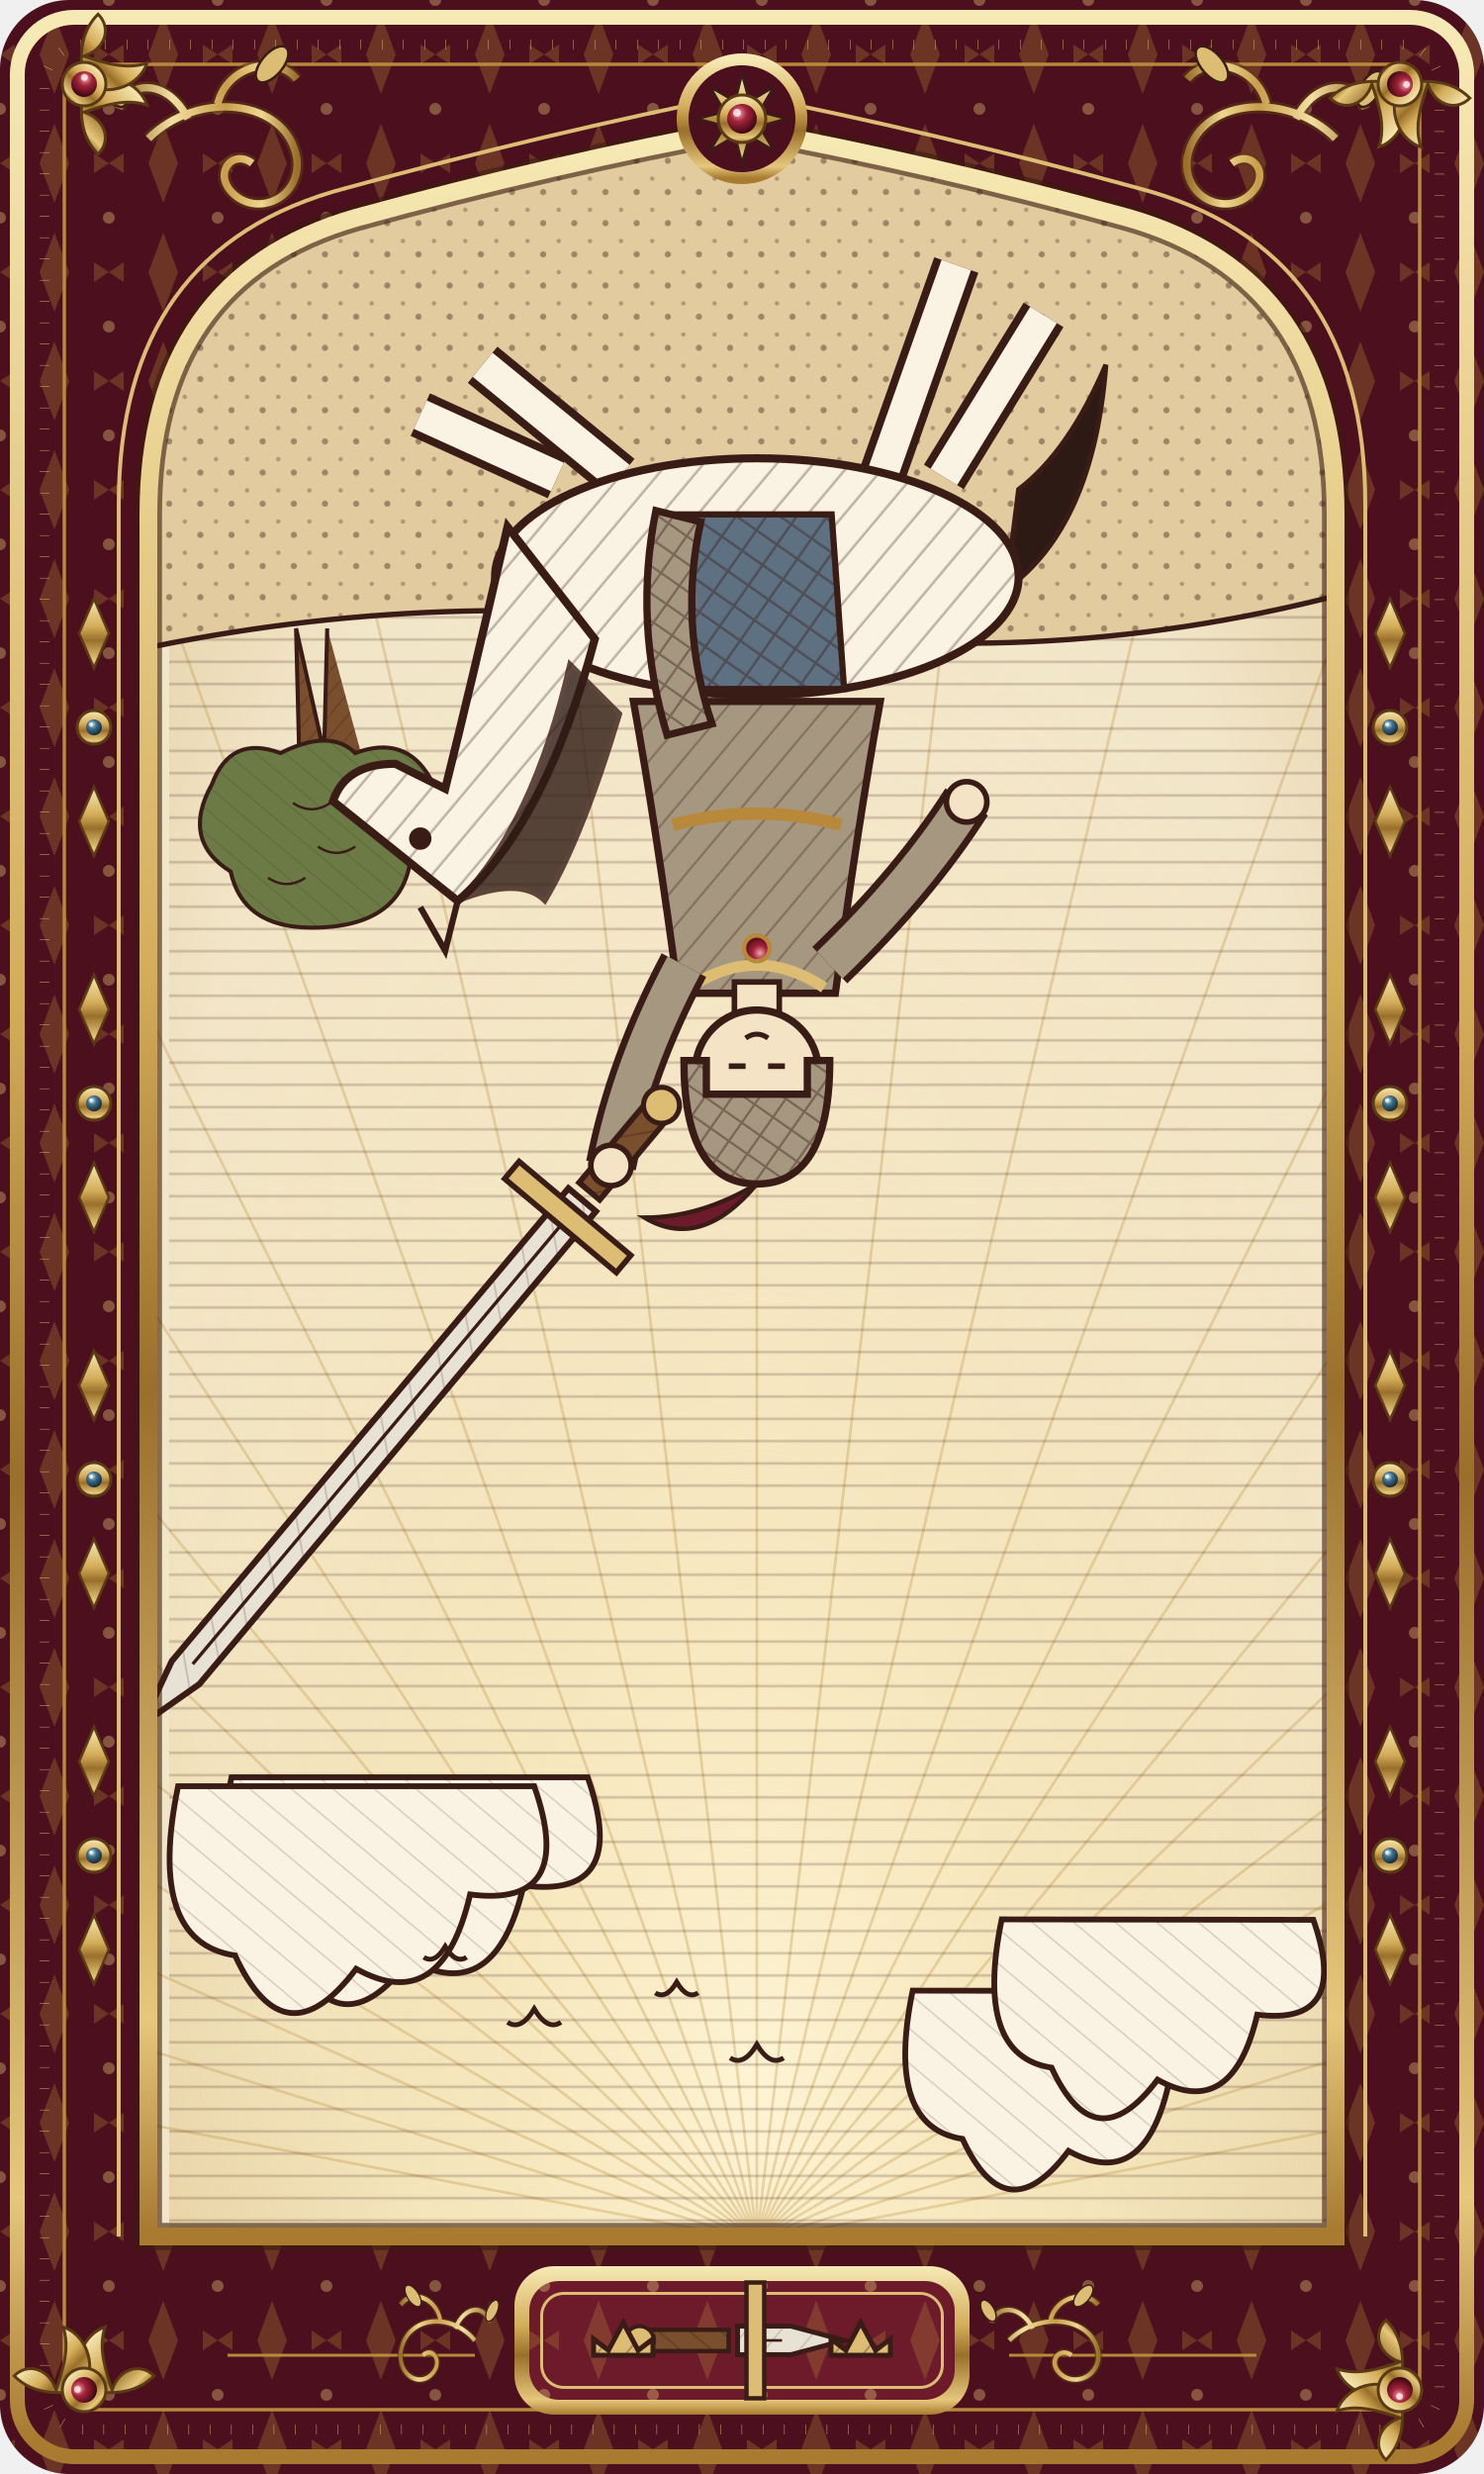
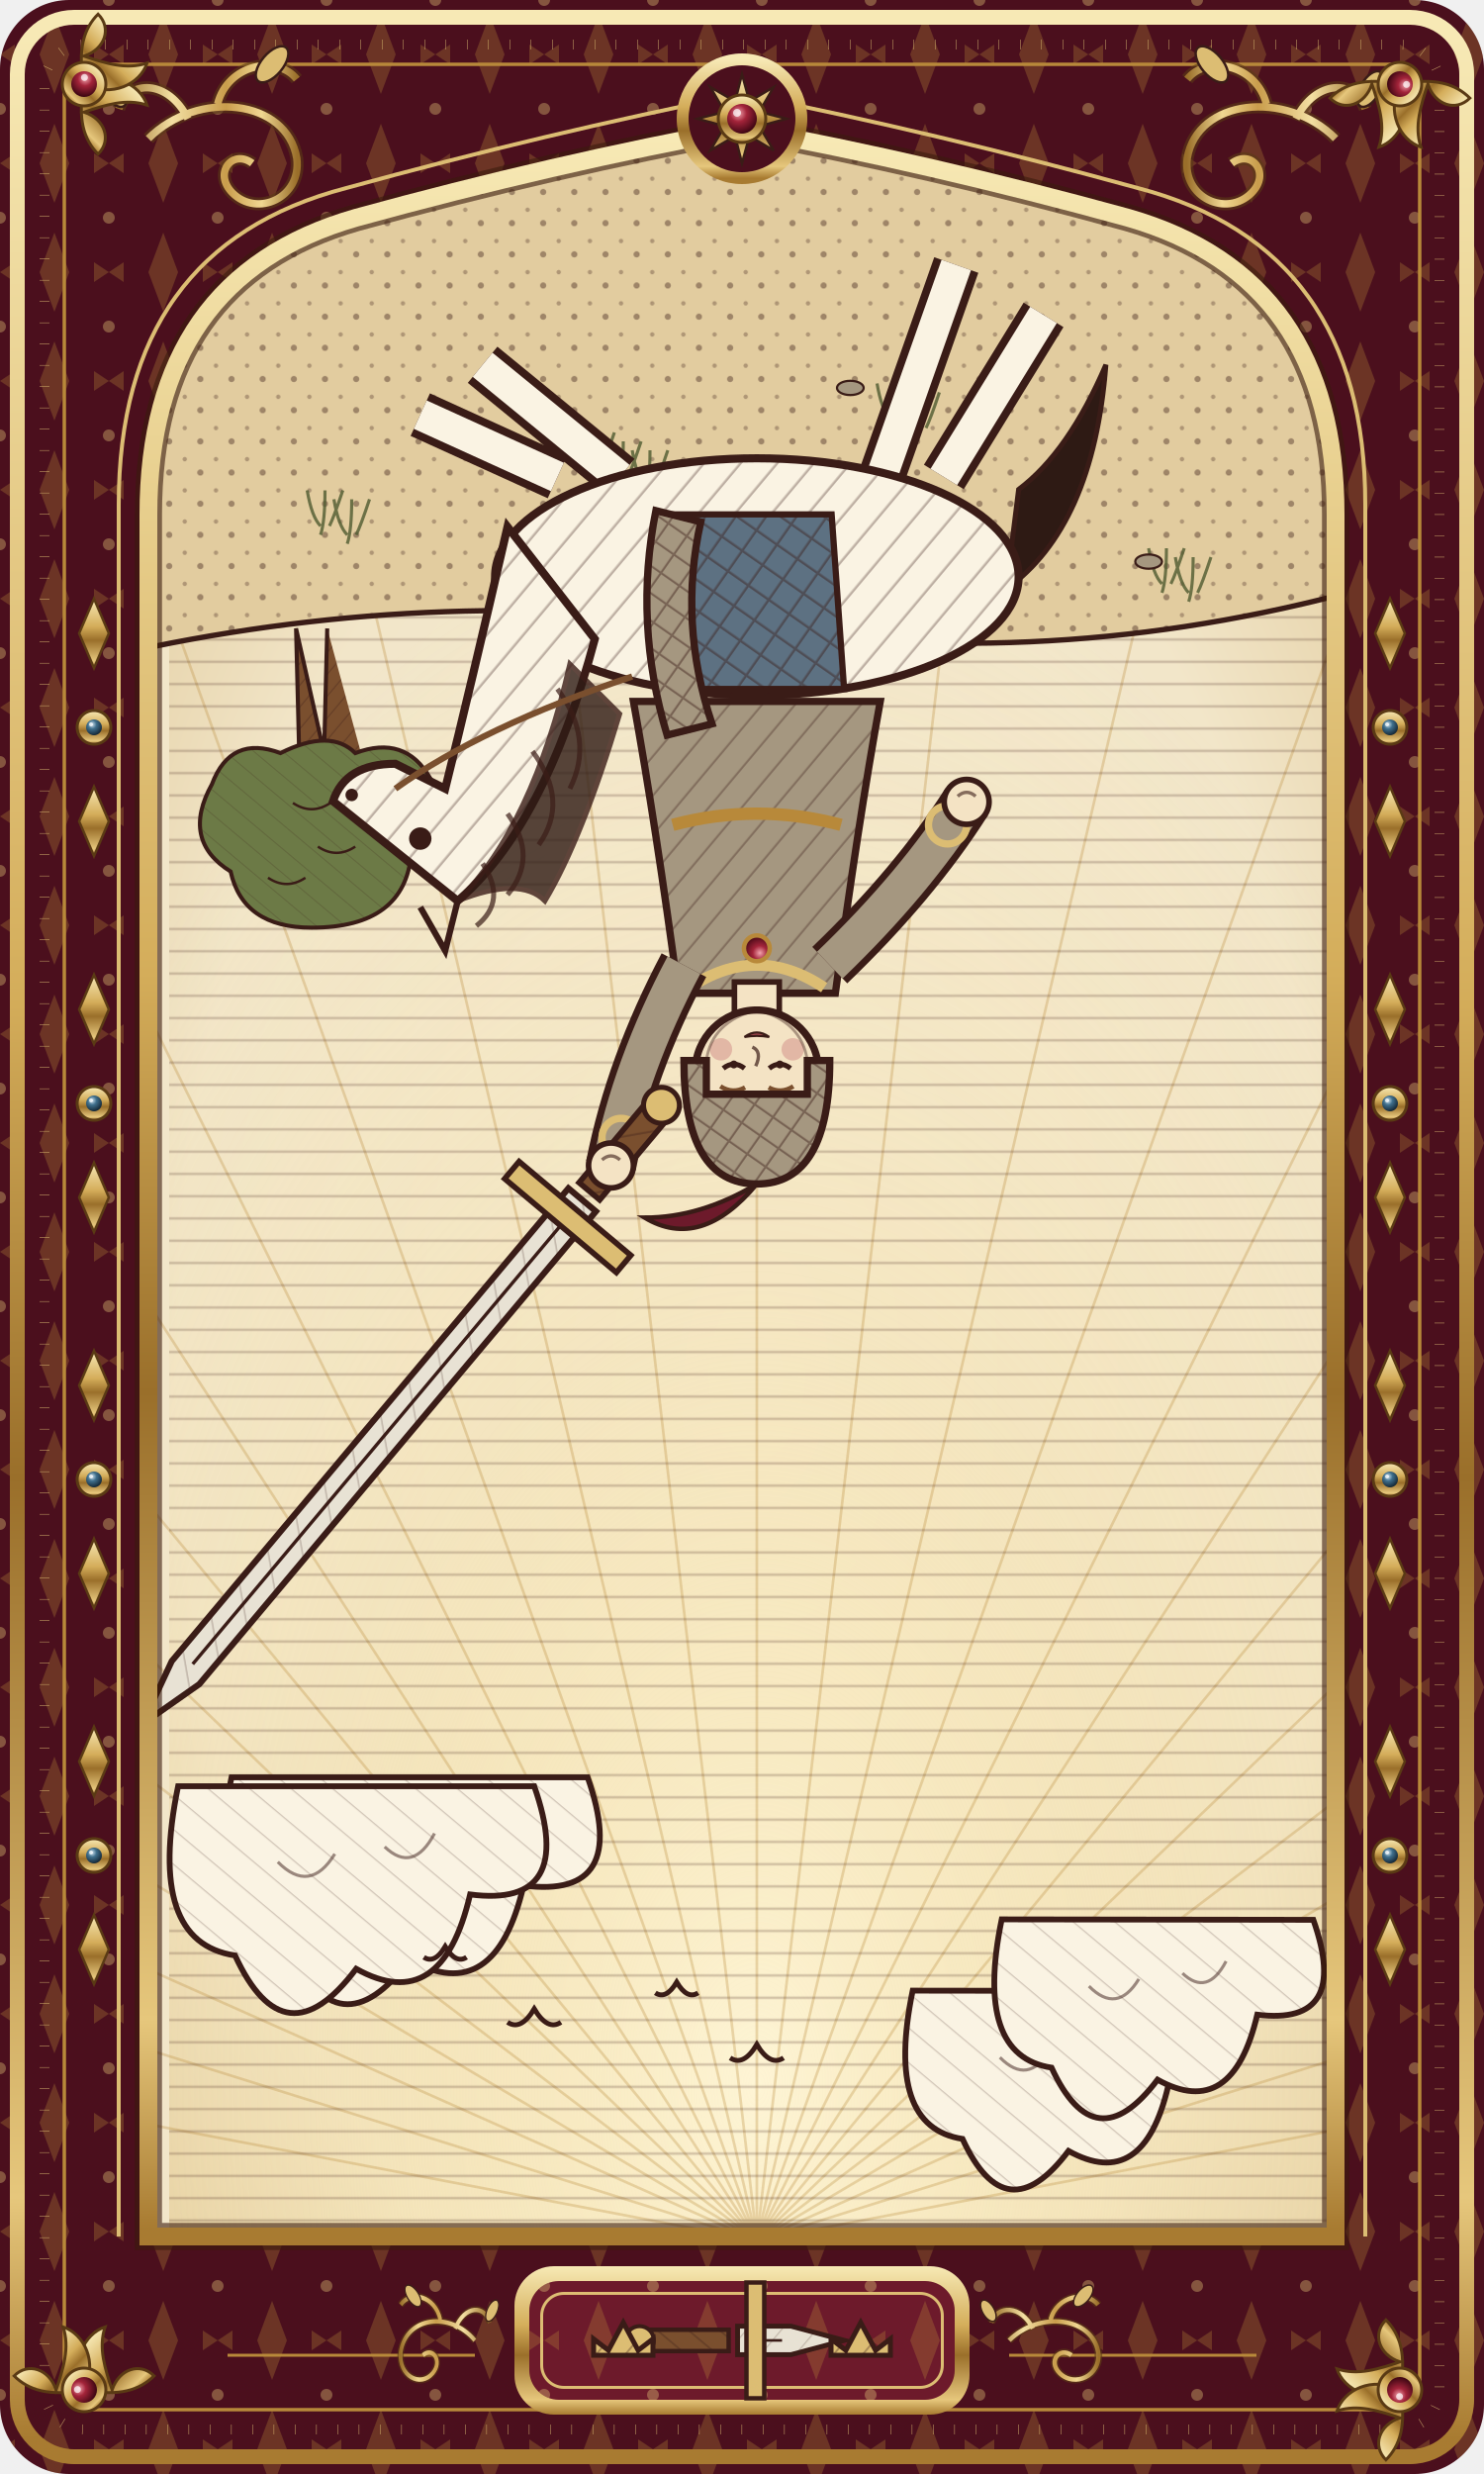
<svg xmlns="http://www.w3.org/2000/svg" width="300" height="500" viewBox="0 0 300 500">
  <defs>
    <pattern id="h" width="4.5" height="4.5" patternUnits="userSpaceOnUse" patternTransform="rotate(40)">
      <line x1="0" y1="0" x2="0" y2="4.5" stroke="#3a1c17" stroke-width="0.8" opacity="0.3" />
    </pattern>
    <pattern id="hx" width="4" height="4" patternUnits="userSpaceOnUse" patternTransform="rotate(35)">
      <path d="M0,0V4M0,0H4" stroke="#3a1c17" stroke-width="0.8" opacity="0.4" />
    </pattern>
    <pattern id="hz" width="8" height="5" patternUnits="userSpaceOnUse">
      <line x1="0" y1="2.5" x2="8" y2="2.5" stroke="#3a1c17" stroke-width="0.6" opacity="0.2" />
    </pattern>
    <pattern id="hl" width="6" height="6" patternUnits="userSpaceOnUse" patternTransform="rotate(-50)">
      <line x1="0" y1="0" x2="0" y2="6" stroke="#3a1c17" stroke-width="0.6" opacity="0.2" />
    </pattern>
    <pattern id="dots" width="7" height="7" patternUnits="userSpaceOnUse">
      <circle cx="2" cy="2" r="0.7" fill="#3a1c17" opacity="0.4" />
      <circle cx="5.5" cy="5" r="0.5" fill="#3a1c17" opacity="0.3" />
    </pattern>
    <pattern id="wv" width="24" height="9" patternUnits="userSpaceOnUse">
      <path d="M0,5 Q6,1 12,5 T24,5" fill="none" stroke="#3a1c17" stroke-width="0.7" opacity="0.4" />
    </pattern>
    <radialGradient id="pg" cx="50%" cy="42%" r="70%">
      <stop offset="0" stop-color="#f6ecd4" />
      <stop offset="0.7" stop-color="#f2e6c9" />
      <stop offset="1" stop-color="#e2cc9f" />
    </radialGradient>
    <radialGradient id="ng" cx="50%" cy="30%" r="80%">
      <stop offset="0" stop-color="#4a3a52" />
      <stop offset="1" stop-color="#2b2238" />
    </radialGradient>
    <linearGradient id="gold" x1="0" y1="0" x2="1" y2="1">
      <stop offset="0" stop-color="#dcbd73" />
      <stop offset="0.5" stop-color="#b8893a" />
      <stop offset="1" stop-color="#8e6626" />
    </linearGradient>
    <linearGradient id="gv" x1="0" y1="0" x2="0" y2="1">
      <stop offset="0" stop-color="#f7e9b5" />
      <stop offset="0.4" stop-color="#d4ad5a" />
      <stop offset="0.6" stop-color="#9a6f2a" />
      <stop offset="0.9" stop-color="#e6c77c" />
      <stop offset="1" stop-color="#a87b31" />
    </linearGradient>
    <linearGradient id="gh" x1="0" y1="0" x2="1" y2="0">
      <stop offset="0" stop-color="#9a6f2a" />
      <stop offset="0.3" stop-color="#f3dfa2" />
      <stop offset="0.6" stop-color="#c99d4c" />
      <stop offset="0.8" stop-color="#f0d791" />
      <stop offset="1" stop-color="#9a6f2a" />
    </linearGradient>
    <radialGradient id="gem" cx="38%" cy="32%" r="70%">
      <stop offset="0" stop-color="#f2a3ad" />
      <stop offset="0.4" stop-color="#a3243a" />
      <stop offset="1" stop-color="#3d0612" />
    </radialGradient>
    <radialGradient id="gemb" cx="38%" cy="32%" r="70%">
      <stop offset="0" stop-color="#cfe2ee" />
      <stop offset="0.4" stop-color="#3f6f8c" />
      <stop offset="1" stop-color="#132634" />
    </radialGradient>
    <radialGradient id="halo" cx="50%" cy="8%" r="75%">
      <stop offset="0" stop-color="#fff6d6" stop-opacity="0.9" />
      <stop offset="0.5" stop-color="#f4dc9a" stop-opacity="0.3" />
      <stop offset="1" stop-color="#f4dc9a" stop-opacity="0" />
    </radialGradient>
    <pattern id="damask" width="22" height="22" patternUnits="userSpaceOnUse">
      <path d="M11,3 l3,8 l-3,8 l-3,-8Z M0,11 l3,-2 l0,4Z M22,11 l-3,-2 l0,4Z" fill="#b8893a" opacity="0.3" />
      <circle cx="0" cy="0" r="1.2" fill="#dcbd73" opacity="0.4" />
      <circle cx="22" cy="22" r="1.2" fill="#dcbd73" opacity="0.4" />
      <circle cx="22" cy="0" r="1.2" fill="#dcbd73" opacity="0.4" />
      <circle cx="0" cy="22" r="1.2" fill="#dcbd73" opacity="0.4" />
    </pattern>
    <clipPath id="panel">
      <path d="M30,452 V104 Q30,56 72,44 Q112,33 150,26 Q188,33 228,44 Q270,56 270,104 V452Z" />
    </clipPath>
    <g id="fl">
      <g transform="translate(0 0) rotate(0)">
        <path d="M0,0 C2,-6 8,-8 12,-6 C8,-4 6,0 4,4 C8,2 12,4 12,8 C8,8 4,6 0,0Z" fill="url(#gv)" stroke="#5a3a14" stroke-width="0.6" />
        <path d="M0,0 C6,-2 8,-8 6,-12 C4,-8 0,-6 -4,-4 C-2,-8 -4,-12 -8,-12 C-8,-8 -6,-4 0,0Z" fill="url(#gv)" stroke="#5a3a14" stroke-width="0.6" />
        <circle cx="0" cy="0" r="4.4" fill="url(#gv)" stroke="#5a3a14" stroke-width="0.6" />
        <circle cx="0" cy="0" r="2.6" fill="url(#gem)" />
        <circle cx="-0.9" cy="-1" r="0.7" fill="#fff" opacity="0.7" />
      </g>
    </g>
    <g id="cu">
      <g transform="">
        <path d="M0,0 C10,-10 28,-8 30,4 C31,12 22,16 17,11 C13,7 17,2 21,5 M8,-4 C4,-12 -4,-12 -6,-6 M14,-7 C16,-15 26,-17 30,-12" fill="none" stroke="#5a3a14" stroke-width="2.6" opacity="0.6" />
        <path d="M0,0 C10,-10 28,-8 30,4 C31,12 22,16 17,11 C13,7 17,2 21,5 M8,-4 C4,-12 -4,-12 -6,-6 M14,-7 C16,-15 26,-17 30,-12" fill="none" stroke="url(#gh)" stroke-width="1.5" />
        <ellipse cx="25" cy="-15" rx="2.2" ry="4.4" fill="#dcbd73" stroke="#3a1c17" stroke-width="0.5" transform="rotate(40 25 -15)" />
        <ellipse cx="-7" cy="-10" rx="2" ry="4" fill="#dcbd73" stroke="#3a1c17" stroke-width="0.5" transform="rotate(-30 -7 -10)" />
      </g>
    </g>
    <g id="gb">
      <circle cx="0" cy="0" r="3.4" fill="url(#gv)" stroke="#5a3a14" stroke-width="0.6" />
      <circle cx="0" cy="0" r="1.6" fill="url(#gemb)" />
      <circle cx="-0.6" cy="-0.6" r="0.4" fill="#fff" opacity="0.7" />
    </g>
    <path id="dm" d="M0,-7 L3,0 L0,7 L-3,0Z" fill="url(#gv)" stroke="#5a3a14" stroke-width="0.5" />
  </defs>
  <rect x="0" y="0" width="300" height="500" rx="14" fill="#4b0f1d" />
  <rect x="0" y="0" width="300" height="500" rx="14" fill="url(#damask)" />
  <rect x="3.5" y="3.5" width="293" height="493" rx="11.5" fill="none" stroke="url(#gv)" stroke-width="3" />
  <rect x="9" y="9" width="282" height="482" rx="8" fill="none" stroke="#dcbd73" stroke-width="2" stroke-dasharray="0.1 4.2" opacity="0.9" />
  <rect x="13" y="13" width="274" height="474" rx="6" fill="none" stroke="#b8893a" stroke-width="0.7" />
  <path d="M30,452 V104 Q30,56 72,44 Q112,33 150,26 Q188,33 228,44 Q270,56 270,104 V452Z" fill="#f2e6c9" />
  <g clip-path="url(#panel)">
    <g transform="rotate(180 150 239) translate(12 9) scale(0.9)">
      <rect x="18" y="18" width="264" height="464" fill="url(#pg)" />
      <rect x="18" y="18" width="264" height="464" fill="url(#halo)" />
      <path d="M150,18 L-262.6,96.7 M150,18 L-250.8,143.6 M150,18 L-233.7,188.8 M150,18 L-211.5,231.8 M150,18 L-184.5,271.9 M150,18 L-153.1,308.7 M150,18 L-117.7,341.6 M150,18 L-78.7,370.2 M150,18 L-36.7,394.2 M150,18 L7.7,413.2 M150,18 L54.1,426.9 M150,18 L101.7,435.2 M150,18 L150,438 M150,18 L198.3,435.2 M150,18 L245.9,426.9 M150,18 L292.3,413.2 M150,18 L336.8,394.2 M150,18 L378.8,370.2 M150,18 L417.7,341.6 M150,18 L453.1,308.7 M150,18 L484.5,271.9 M150,18 L511.5,231.8 M150,18 L533.7,188.8 M150,18 L550.8,143.6 M150,18 L562.6,96.7 " stroke="#b8893a" stroke-width="0.6" opacity="0.3" />
      <rect x="18" y="18" width="264" height="464" fill="url(#hz)" />
      <g fill="#faf3e3" stroke="#3a1c17" stroke-width="1.3">
        <path id="q3t" d="M45,74 q-8.4,-23.9 12.6,-21.3 q5.6,-23.9 22.4,-14.6 q14,-18.6 23.8,2.7 q17.5,2.7 11.2,33.3Z" />
      </g>
      <use href="#q3t" fill="url(#hl)" />
+       <path d="M64.6,64.7 q4.2,-8 9.8,-2.7 M84.2,60.7 q4.9,-8 11.2,-1.6" fill="none" stroke="#3a1c17" stroke-width="0.7" opacity="0.5" />
      <g fill="#faf3e3" stroke="#3a1c17" stroke-width="1.3">
        <path id="q3u" d="M188,122 q-9.6,-27.4 14.4,-24.3 q6.4,-27.4 25.6,-16.7 q16,-21.3 27.2,3 q20,3 12.8,38Z" />
      </g>
      <use href="#q3u" fill="url(#hl)" />
+       <path d="M210.4,111.4 q4.8,-9.1 11.2,-3 M232.8,106.8 q5.6,-9.1 12.8,-1.8" fill="none" stroke="#3a1c17" stroke-width="0.7" opacity="0.5" />
      <path d="M144,59 q3,-2 6,3 q3,-5 6,-3" fill="none" stroke="#3a1c17" stroke-width="1.1" />
      <path d="M163.2,73.6 q2.4,-1.6 4.8,2.4 q2.4,-4 4.8,-2.4" fill="none" stroke="#3a1c17" stroke-width="1.1" />
      <g fill="#faf3e3" stroke="#3a1c17" stroke-width="1.3">
        <path id="q3q" d="M25,90 q-8.4,-23.9 12.6,-21.3 q5.6,-23.9 22.4,-14.6 q14,-18.6 23.8,2.7 q17.5,2.7 11.2,33.3Z" />
      </g>
      <use href="#q3q" fill="url(#hl)" />
+       <path d="M44.6,80.7 q4.2,-8 9.8,-2.7 M64.2,76.7 q4.9,-8 11.2,-1.6" fill="none" stroke="#3a1c17" stroke-width="0.7" opacity="0.5" />
      <g fill="#faf3e3" stroke="#3a1c17" stroke-width="1.3">
        <path id="q3r" d="M200,120 q-9.6,-27.4 14.4,-24.3 q6.4,-27.4 25.6,-16.7 q16,-21.3 27.2,3 q20,3 12.8,38Z" />
      </g>
      <use href="#q3r" fill="url(#hl)" />
+       <path d="M222.4,109.4 q4.8,-9.1 11.2,-3 M244.8,104.8 q5.6,-9.1 12.8,-1.8" fill="none" stroke="#3a1c17" stroke-width="0.7" opacity="0.5" />
      <path d="M194,67 q3,-2 6,3 q3,-5 6,-3" fill="none" stroke="#3a1c17" stroke-width="1.1" />
      <path d="M215.2,81.6 q2.4,-1.6 4.8,2.4 q2.4,-4 4.8,-2.4" fill="none" stroke="#3a1c17" stroke-width="1.1" />
      <path d="M10,390 Q80,370 150,380 T290,375 V490 H10Z" fill="#e2cc9f" stroke="#3a1c17" stroke-width="1.2" />
      <path d="M10,390 Q80,370 150,380 T290,375 V490 H10Z" fill="url(#dots)" />
+       <path d="M182,424 q2,-6 3,-8 M186,424 q0,-7 1,-10 M190,424 q-1,-6 -3,-8 M243,411 q2,-6 3,-8 M247,411 q0,-7 1,-10 M251,411 q-1,-6 -3,-8 M54,398 q2,-6 3,-8 M58,398 q0,-7 1,-10 M62,398 q-1,-6 -3,-8 M115,435 q2,-6 3,-8 M119,435 q0,-7 1,-10 M123,435 q-1,-6 -3,-8 M176,422 q2,-6 3,-8 M180,422 q0,-7 1,-10 M184,422 q-1,-6 -3,-8 M237,409 q2,-6 3,-8 M241,409 q0,-7 1,-10 M245,409 q-1,-6 -3,-8 M48,396 q2,-6 3,-8 M52,396 q0,-7 1,-10 M56,396 q-1,-6 -3,-8 M109,433 q2,-6 3,-8 M113,433 q0,-7 1,-10 M117,433 q-1,-6 -3,-8 M170,420 q2,-6 3,-8 M174,420 q0,-7 1,-10 M178,420 q-1,-6 -3,-8 " fill="none" stroke="#4f5a30" stroke-width="0.7" opacity="0.8" />
+       <ellipse cx="196" cy="423" rx="3" ry="1.6" fill="#a59780" stroke="#3a1c17" stroke-width="0.5" />
+       <ellipse cx="129" cy="434" rx="3" ry="1.6" fill="#a59780" stroke="#3a1c17" stroke-width="0.5" />
+       <ellipse cx="62" cy="395" rx="3" ry="1.6" fill="#a59780" stroke="#3a1c17" stroke-width="0.5" />
      <g transform="translate(250 380) scale(0.7 0.7)">
        <path d="M-5,0 L-4,-40 Q-12,-50 -18,-48 M-4,-40 L4,-40 L5,0Z" fill="#7a4f2e" stroke="#3a1c17" stroke-width="1.3" />
        <path d="M-5,0 L-4,-40 Q-12,-50 -18,-48 M-4,-40 L4,-40 L5,0Z" fill="url(#h)" />
        <g fill="#6c7a46" stroke="#3a1c17" stroke-width="1.3">
          <path id="q3s" d="M0,-96 q-30,0 -32,24 q-14,8 -6,24 q8,14 24,8 q8,8 24,0 q16,6 22,-10 q10,-18 -6,-28 q-4,-18 -26,-18Z" />
        </g>
        <use href="#q3s" fill="url(#hl)" />
        <path d="M-14,-70 q6,-4 12,0 M2,-80 q6,-4 12,0 M-6,-56 q6,-4 12,0" fill="none" stroke="#3a1c17" stroke-width="0.8" />
      </g>
      <g transform="translate(150 470) scale(1.4 1.4)">
        <path d="M-30,-40 L-46,-14 M-20,-40 L-32,-6 M22,-40 L44,-22 M32,-40 L54,-30" fill="none" stroke="#3a1c17" stroke-width="7.5" />
        <path d="M-30,-40 L-46,-14 M-20,-40 L-32,-6 M22,-40 L44,-22 M32,-40 L54,-30" fill="none" stroke="#faf3e3" stroke-width="5" />
        <path d="M-40,-58 q-14,10 -16,36 q6,-14 14,-20Z" fill="#2e1a14" stroke="#3a1c17" stroke-width="0.8" />
        <ellipse cx="0" cy="-56" rx="42" ry="19" fill="#faf3e3" stroke="#3a1c17" stroke-width="1.3" />
        <ellipse cx="0" cy="-56" rx="42" ry="19" fill="url(#h)" />
        <path d="M26,-66 Q34,-96 48,-108 L68,-92 Q66,-86 58,-86 L50,-90 Q46,-74 40,-48Z" fill="#faf3e3" stroke="#3a1c17" stroke-width="1.3" />
        <path d="M26,-66 Q34,-96 48,-108 L68,-92 Q66,-86 58,-86 L50,-90 Q46,-74 40,-48Z" fill="url(#h)" />
        <path d="M30,-70 Q36,-96 48,-108 q-10,4 -14,0 q-6,10 -12,30Z" fill="#2e1a14" stroke="#3a1c17" stroke-width="0.8" opacity="0.8" />
        <circle cx="54" cy="-98" r="1.6" fill="#3a1c17" stroke="#3a1c17" stroke-width="0.4" />
        <path d="M48,-108 l2,-8 l4,7" fill="none" stroke="#3a1c17" stroke-width="1" />
+         <path d="M32,-74 q-6,-8 -2,-16 M36,-84 q-6,-8 -1,-15 M40,-94 q-5,-7 0,-13 M44,-102 q-4,-6 1,-10" fill="none" stroke="#3a1c17" stroke-width="0.8" opacity="0.7" />
+         <circle cx="65" cy="-91" r="1" fill="#3a1c17" />
+         <path d="M58,-90 Q44,-80 20,-72" fill="none" stroke="#7a4f2e" stroke-width="1" />
        <path d="M-14,-74 h30 l-2,28 h-26Z" fill="#5d7182" stroke="#3a1c17" stroke-width="1" />
        <path d="M-14,-74 h30 l-2,28 h-26Z" fill="url(#hx)" />
        <g transform="translate(0 -40) scale(0.9 0.9)">
          <path d="M-14,-92 Q-18,-62 -22,-40 L22,-40 Q18,-62 14,-92Z" fill="#a59780" stroke="#3a1c17" stroke-width="1.3" />
          <path d="M-14,-92 Q-18,-62 -22,-40 L22,-40 Q18,-62 14,-92Z" fill="url(#h)" />
          <path d="M8,-44 q6,18 2,36 l8,2 q4,-20 -2,-40Z" fill="#a59780" stroke="#3a1c17" stroke-width="1.3" />
          <path d="M8,-44 q6,18 2,36 l8,2 q4,-20 -2,-40Z" fill="url(#hx)" />
          <path d="M-15,-62 Q0,-58 15,-62" fill="none" stroke="#b8893a" stroke-width="2.2" />
          <path d="M-12,-91 Q0,-83 12,-91" fill="none" stroke="#dcbd73" stroke-width="2" />
          <circle cx="0" cy="-84" r="2.3" fill="url(#gem)" stroke="#b8893a" stroke-width="0.8" />
          <path d="M-4,-90 v-6 h8 v6Z" fill="#f4e3c4" stroke="#3a1c17" stroke-width="1" />
          <circle cx="0" cy="-106" r="11" fill="#f4e3c4" stroke="#3a1c17" stroke-width="1.3" />
-           <path d="M-5,-105 h3 M2,-105 h3" fill="none" stroke="#3a1c17" stroke-width="1" />
-           <path d="M-2,-100 q2,1.4 4,0" fill="none" stroke="#3a1c17" stroke-width="0.9" />
+           <path d="M-6.5,-108.6 q2.2,-1.4 4.4,-0.2 M2.1,-108.8 q2.2,-1.2 4.4,0.2" fill="none" stroke="#7a4f2e" stroke-width="0.8" />
+           <path d="M-6,-105.4 q1.9,1.5 3.8,0 M2.2,-105.4 q1.9,1.5 3.8,0" fill="none" stroke="#3a1c17" stroke-width="0.9" />
+           <circle cx="-4.1" cy="-104.7" r="0.7" fill="#3a1c17" />
+           <circle cx="4.1" cy="-104.7" r="0.7" fill="#3a1c17" />
+           <path d="M0.2,-105 q-1.2,2.6 0.6,3.4" fill="none" stroke="#3a1c17" stroke-width="0.6" opacity="0.7" />
+           <path d="M-2.2,-99.8 q2.2,1.6 4.4,0 q-2.2,0.4 -4.4,0Z" fill="#b8505a" stroke="#3a1c17" stroke-width="0.4" />
+           <circle cx="-6.4" cy="-102" r="2" fill="#b8505a" opacity="0.3" />
+           <circle cx="6.4" cy="-102" r="2" fill="#b8505a" opacity="0.3" />
+           <path d="M-9,-104 q1,7 9,9 q8,-2 9,-9" fill="none" stroke="#3a1c17" stroke-width="0.5" opacity="0.4" />
          <g transform="translate(0 0)">
            <path d="M-13,-104 q0,-22 13,-22 q13,0 13,22 h-4 v-6 h-18 v6Z" fill="#a59780" stroke="#3a1c17" stroke-width="1.3" />
            <path d="M-13,-104 q0,-22 13,-22 q13,0 13,22 h-4 v-6 h-18 v6Z" fill="url(#hx)" />
            <path d="M0,-126 q10,-12 20,-6 q-10,0 -20,6Z" fill="#6d1a2b" stroke="#3a1c17" stroke-width="0.8" />
          </g>
          <path d="M-13,-87 Q-28.2,-72.4 -37.4,-57.9" fill="none" stroke="#3a1c17" stroke-width="9" />
          <path d="M-13,-87 Q-28.2,-72.4 -37.4,-57.9" fill="none" stroke="#a59780" stroke-width="6.6" />
+           <circle cx="-34" cy="-62" r="3.4" fill="none" stroke="#dcbd73" stroke-width="1.3" />
          <path d="M13,-87 Q22.5,-104.9 26,-122.7" fill="none" stroke="#3a1c17" stroke-width="9" />
          <path d="M13,-87 Q22.5,-104.9 26,-122.7" fill="none" stroke="#a59780" stroke-width="6.6" />
+           <circle cx="24.2" cy="-117.7" r="3.4" fill="none" stroke="#dcbd73" stroke-width="1.3" />
          <g transform="translate(26 -122.7) rotate(40)">
            <path d="M-3.2,-8 L-3.2,-118 L0,-130 L3.2,-118 L3.2,-8Z" fill="#e8e2d4" stroke="#3a1c17" stroke-width="1.1" />
            <path d="M-3.2,-8 L-3.2,-118 L0,-130 L3.2,-118 L3.2,-8Z" fill="url(#hl)" />
            <path d="M0,-10 V-116" fill="none" stroke="#3a1c17" stroke-width="0.6" />
            <path d="M-13,-10 h26 v-4 h-26Z" fill="#dcbd73" stroke="#3a1c17" stroke-width="1" />
            <path d="M-2.4,-6 h4.8 v18 h-4.8Z" fill="#7a4f2e" stroke="#3a1c17" stroke-width="1" />
            <path d="M-2.4,-6 h4.8 v18 h-4.8Z" fill="url(#h)" />
            <circle cx="0" cy="14" r="3.2" fill="#dcbd73" stroke="#3a1c17" stroke-width="0.9" />
          </g>
-           <circle cx="-37.4" cy="-57.9" r="3.6" fill="#f4e3c4" stroke="#3a1c17" stroke-width="1" />
-           <circle cx="26" cy="-122.7" r="3.6" fill="#f4e3c4" stroke="#3a1c17" stroke-width="1" />
+           <circle cx="-37.4" cy="-57.9" r="4" fill="#f4e3c4" stroke="#3a1c17" stroke-width="1" />
+           <path d="M-39,-56.9 q1.6,1.4 3.2,0" fill="none" stroke="#3a1c17" stroke-width="0.6" opacity="0.6" />
+           <circle cx="26" cy="-122.7" r="4" fill="#f4e3c4" stroke="#3a1c17" stroke-width="1" />
+           <path d="M24.4,-121.7 q1.6,1.4 3.2,0" fill="none" stroke="#3a1c17" stroke-width="0.6" opacity="0.6" />
        </g>
      </g>
    </g>
  </g>
  <path d="M30,452 V104 Q30,56 72,44 Q112,33 150,26 Q188,33 228,44 Q270,56 270,104 V452Z" fill="none" stroke="#3a1a0c" stroke-width="5.5" opacity="0.6" />
  <path d="M30,452 V104 Q30,56 72,44 Q112,33 150,26 Q188,33 228,44 Q270,56 270,104 V452Z" fill="none" stroke="url(#gv)" stroke-width="3.6" />
  <path d="M24,452 V102 Q24,50 70,38 Q110,27 150,19 Q190,27 230,38 Q276,50 276,102 V452" fill="none" stroke="#dcbd73" stroke-width="0.8" />
  <use href="#cu" transform="translate(30 28)" />
  <use href="#cu" transform="translate(270 28) scale(-1 1)" />
  <use href="#dm" transform="translate(19 128)" />
  <use href="#dm" transform="translate(281 128)" />
  <use href="#gb" transform="translate(19 147)" />
  <use href="#gb" transform="translate(281 147)" />
  <use href="#dm" transform="translate(19 166)" />
  <use href="#dm" transform="translate(281 166)" />
  <use href="#dm" transform="translate(19 204)" />
  <use href="#dm" transform="translate(281 204)" />
  <use href="#gb" transform="translate(19 223)" />
  <use href="#gb" transform="translate(281 223)" />
  <use href="#dm" transform="translate(19 242)" />
  <use href="#dm" transform="translate(281 242)" />
  <use href="#dm" transform="translate(19 280)" />
  <use href="#dm" transform="translate(281 280)" />
  <use href="#gb" transform="translate(19 299)" />
  <use href="#gb" transform="translate(281 299)" />
  <use href="#dm" transform="translate(19 318)" />
  <use href="#dm" transform="translate(281 318)" />
  <use href="#dm" transform="translate(19 356)" />
  <use href="#dm" transform="translate(281 356)" />
  <use href="#gb" transform="translate(19 375)" />
  <use href="#gb" transform="translate(281 375)" />
  <use href="#dm" transform="translate(19 394)" />
  <use href="#dm" transform="translate(281 394)" />
  <circle cx="150" cy="24" r="12" fill="#4b0f1d" stroke="url(#gv)" stroke-width="2.4" />
  <path d="M150,15L151.5,20.5L156.4,17.6L153.5,22.6L159,24L153.5,25.5L156.4,30.4L151.5,27.5L150,33L148.6,27.5L143.6,30.4L146.5,25.5L141,24L146.5,22.6L143.6,17.6L148.6,20.5Z" fill="url(#gv)" stroke="#3a1c17" stroke-width="0.5" />
  <circle cx="150" cy="24" r="4.8" fill="url(#gv)" stroke="#5a3a14" stroke-width="0.6" />
  <circle cx="150" cy="24" r="3" fill="url(#gem)" />
  <circle cx="149" cy="22.8" r="0.8" fill="#fff" opacity="0.7" />
  <use href="#fl" transform="translate(17 17) rotate(45)" />
  <use href="#fl" transform="translate(283 17) rotate(135)" />
  <use href="#fl" transform="translate(17 483) rotate(-45)" />
  <use href="#fl" transform="translate(283 483) rotate(-135)" />
  <path d="M40,471 H96 M204,471 H260" fill="none" stroke="url(#gh)" stroke-width="1.2" />
  <path d="M46,476 H96 M204,476 H254" fill="none" stroke="#b8893a" stroke-width="0.6" />
  <use href="#cu" transform="translate(96 473) scale(-0.5 0.6)" />
  <use href="#cu" transform="translate(204 473) scale(0.6)" />
  <rect x="104" y="458" width="92" height="30" rx="8" fill="url(#gv)" />
  <rect x="107" y="461" width="86" height="24" rx="6" fill="#6d1a2b" />
  <rect x="107" y="461" width="86" height="24" rx="6" fill="url(#damask)" />
  <rect x="109.5" y="463.5" width="81" height="19" rx="4.5" fill="none" stroke="#dcbd73" stroke-width="0.6" />
  <g transform="translate(150 473)">
    <g transform="scale(0.9) translate(-9 0) rotate(90)">
      <path d="M-3.2,-8 L-3.2,-20 L0,-32 L3.2,-20 L3.2,-8Z" fill="#e8e2d4" stroke="#3a1c17" stroke-width="1.1" />
      <path d="M-3.2,-8 L-3.2,-20 L0,-32 L3.2,-20 L3.2,-8Z" fill="url(#hl)" />
      <path d="M0,-10 V-18" fill="none" stroke="#3a1c17" stroke-width="0.6" />
      <path d="M-13,-10 h26 v-4 h-26Z" fill="#dcbd73" stroke="#3a1c17" stroke-width="1" />
      <path d="M-2.4,-6 h4.8 v18 h-4.8Z" fill="#7a4f2e" stroke="#3a1c17" stroke-width="1" />
      <path d="M-2.4,-6 h4.8 v18 h-4.8Z" fill="url(#h)" />
      <circle cx="0" cy="14" r="3.2" fill="#dcbd73" stroke="#3a1c17" stroke-width="0.9" />
    </g>
  </g>
  <g transform="translate(126 476)">
    <g fill="#dcbd73" stroke="#3a1c17" stroke-width="1">
      <path id="q3x" d="M-6,0 L-6,-3.3 L-3,-1 L0,-6.6 L3,-1 L6,-3.3 L6,0Z" />
    </g>
    <use href="#q3x" fill="url(#h)" />
  </g>
  <g transform="translate(174 476)">
    <g fill="#dcbd73" stroke="#3a1c17" stroke-width="1">
      <path id="q3y" d="M-6,0 L-6,-3.3 L-3,-1 L0,-6.6 L3,-1 L6,-3.3 L6,0Z" />
    </g>
    <use href="#q3y" fill="url(#h)" />
  </g>
</svg>
